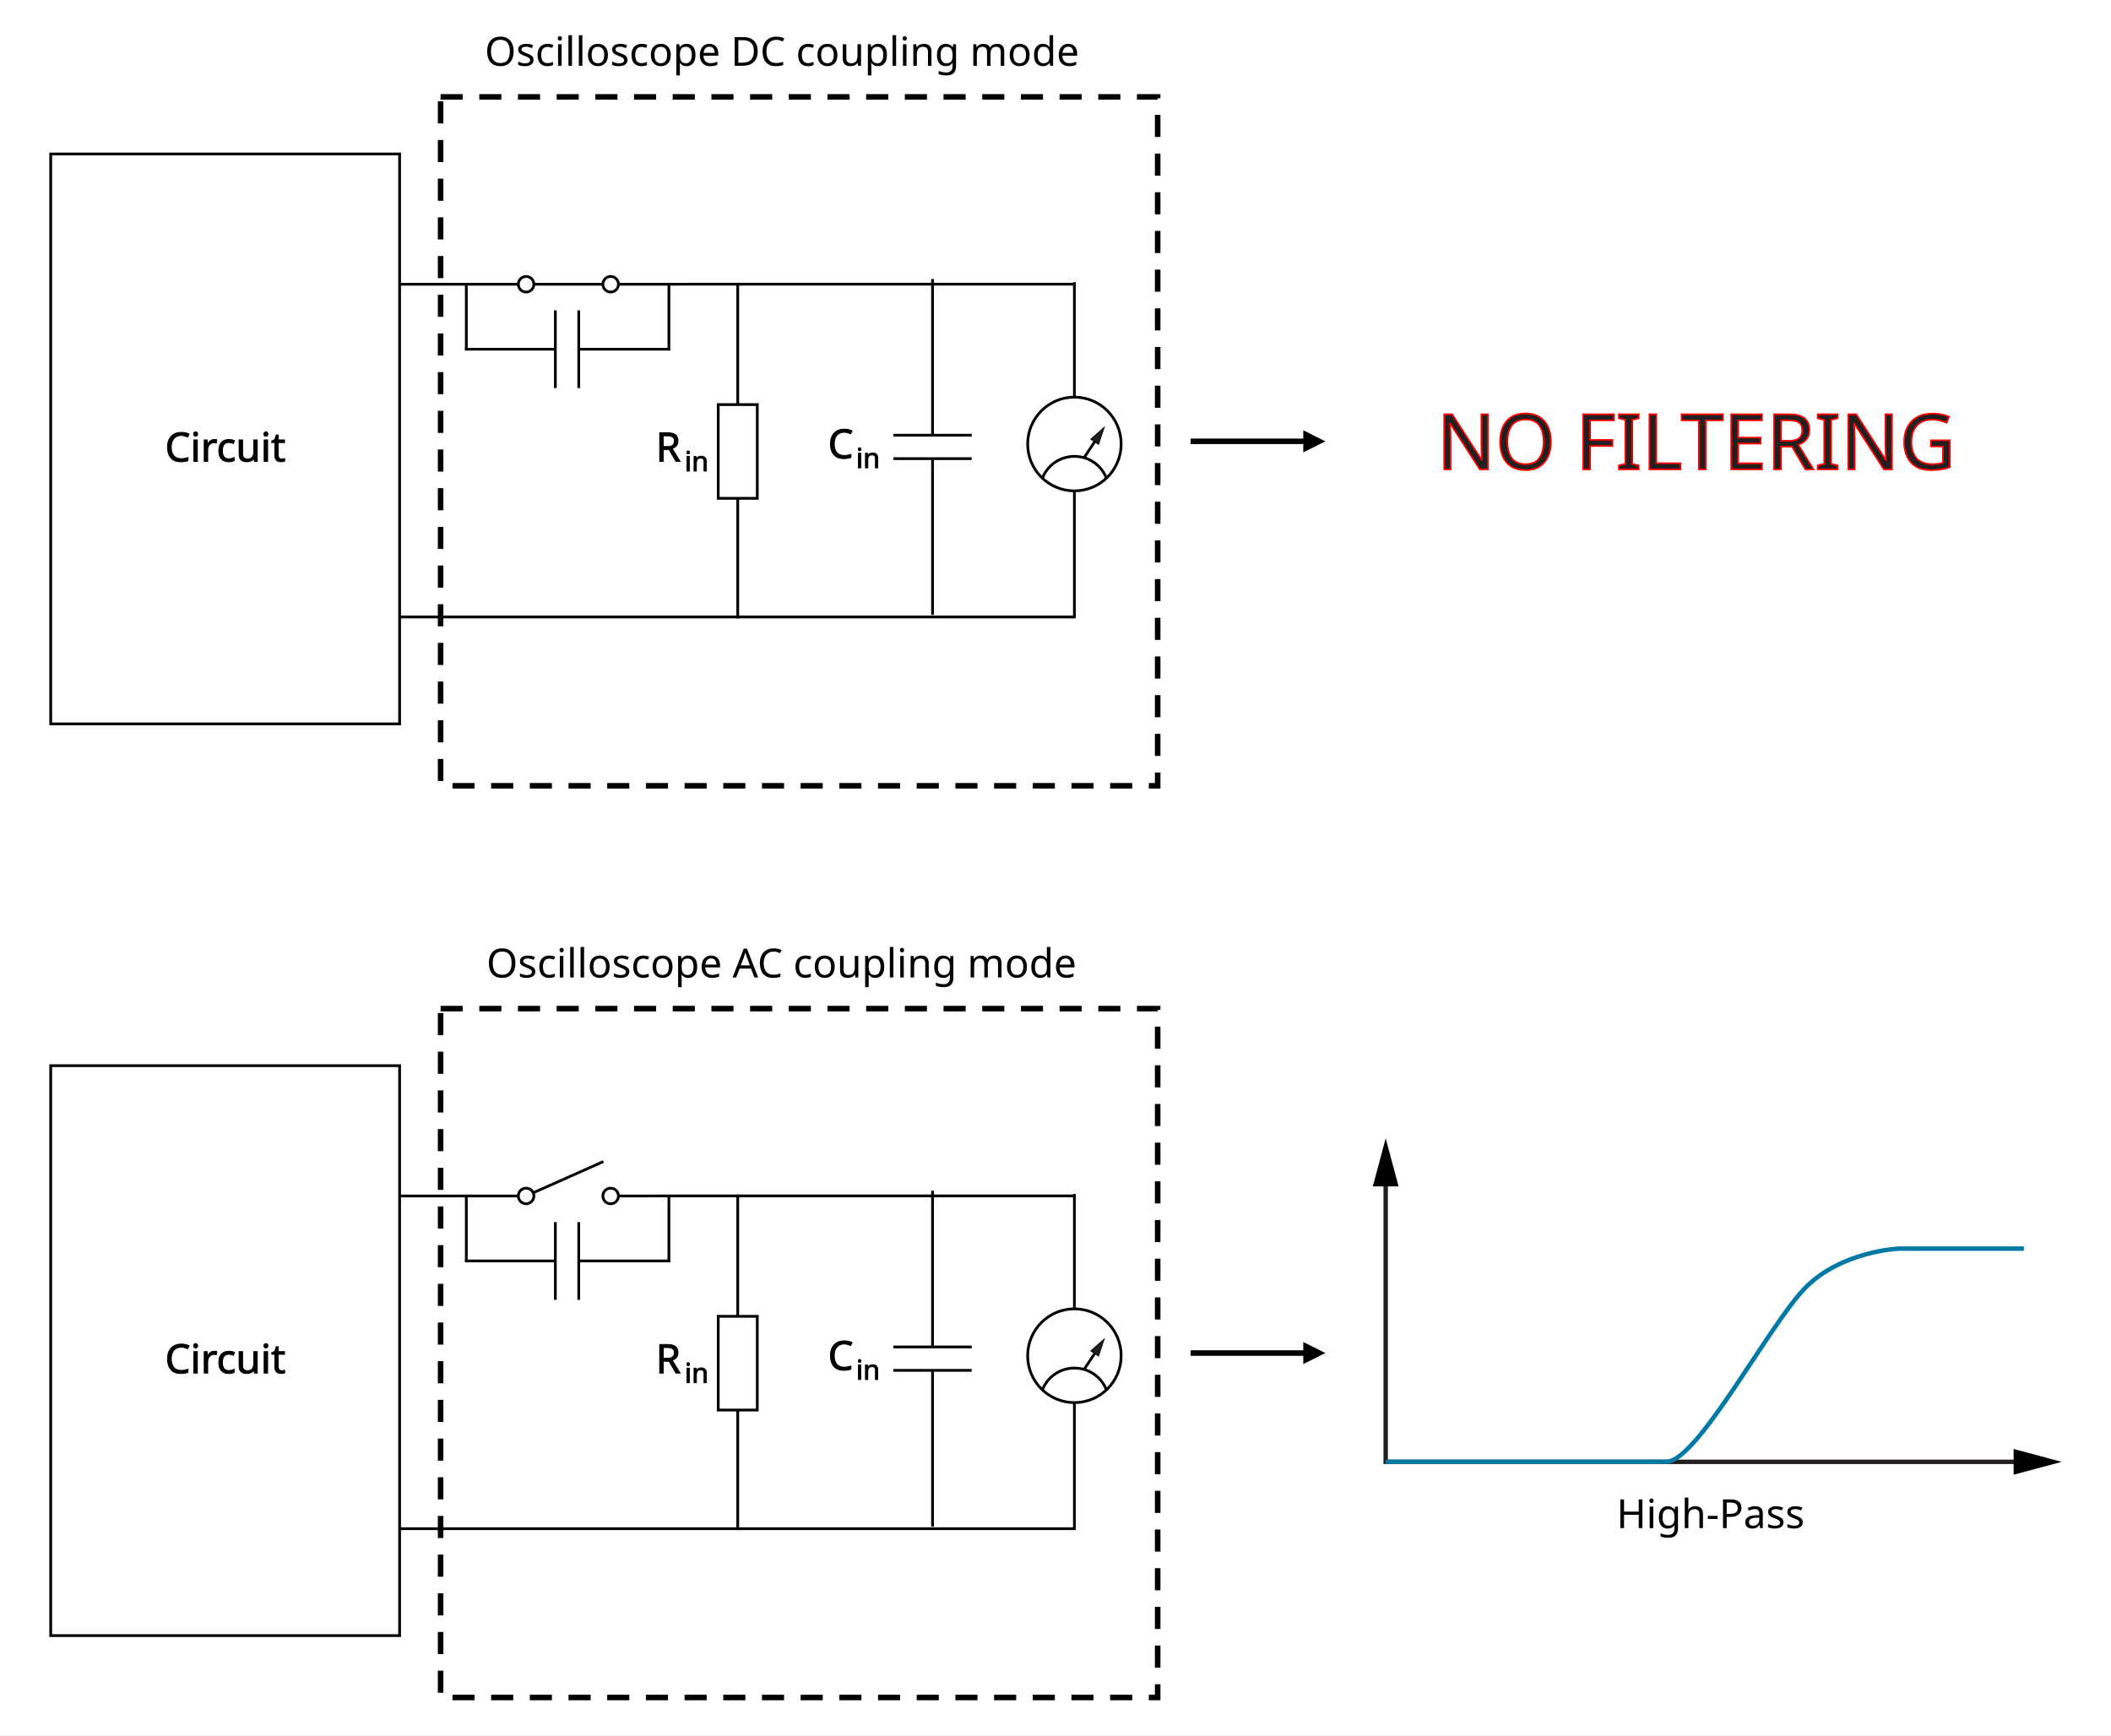
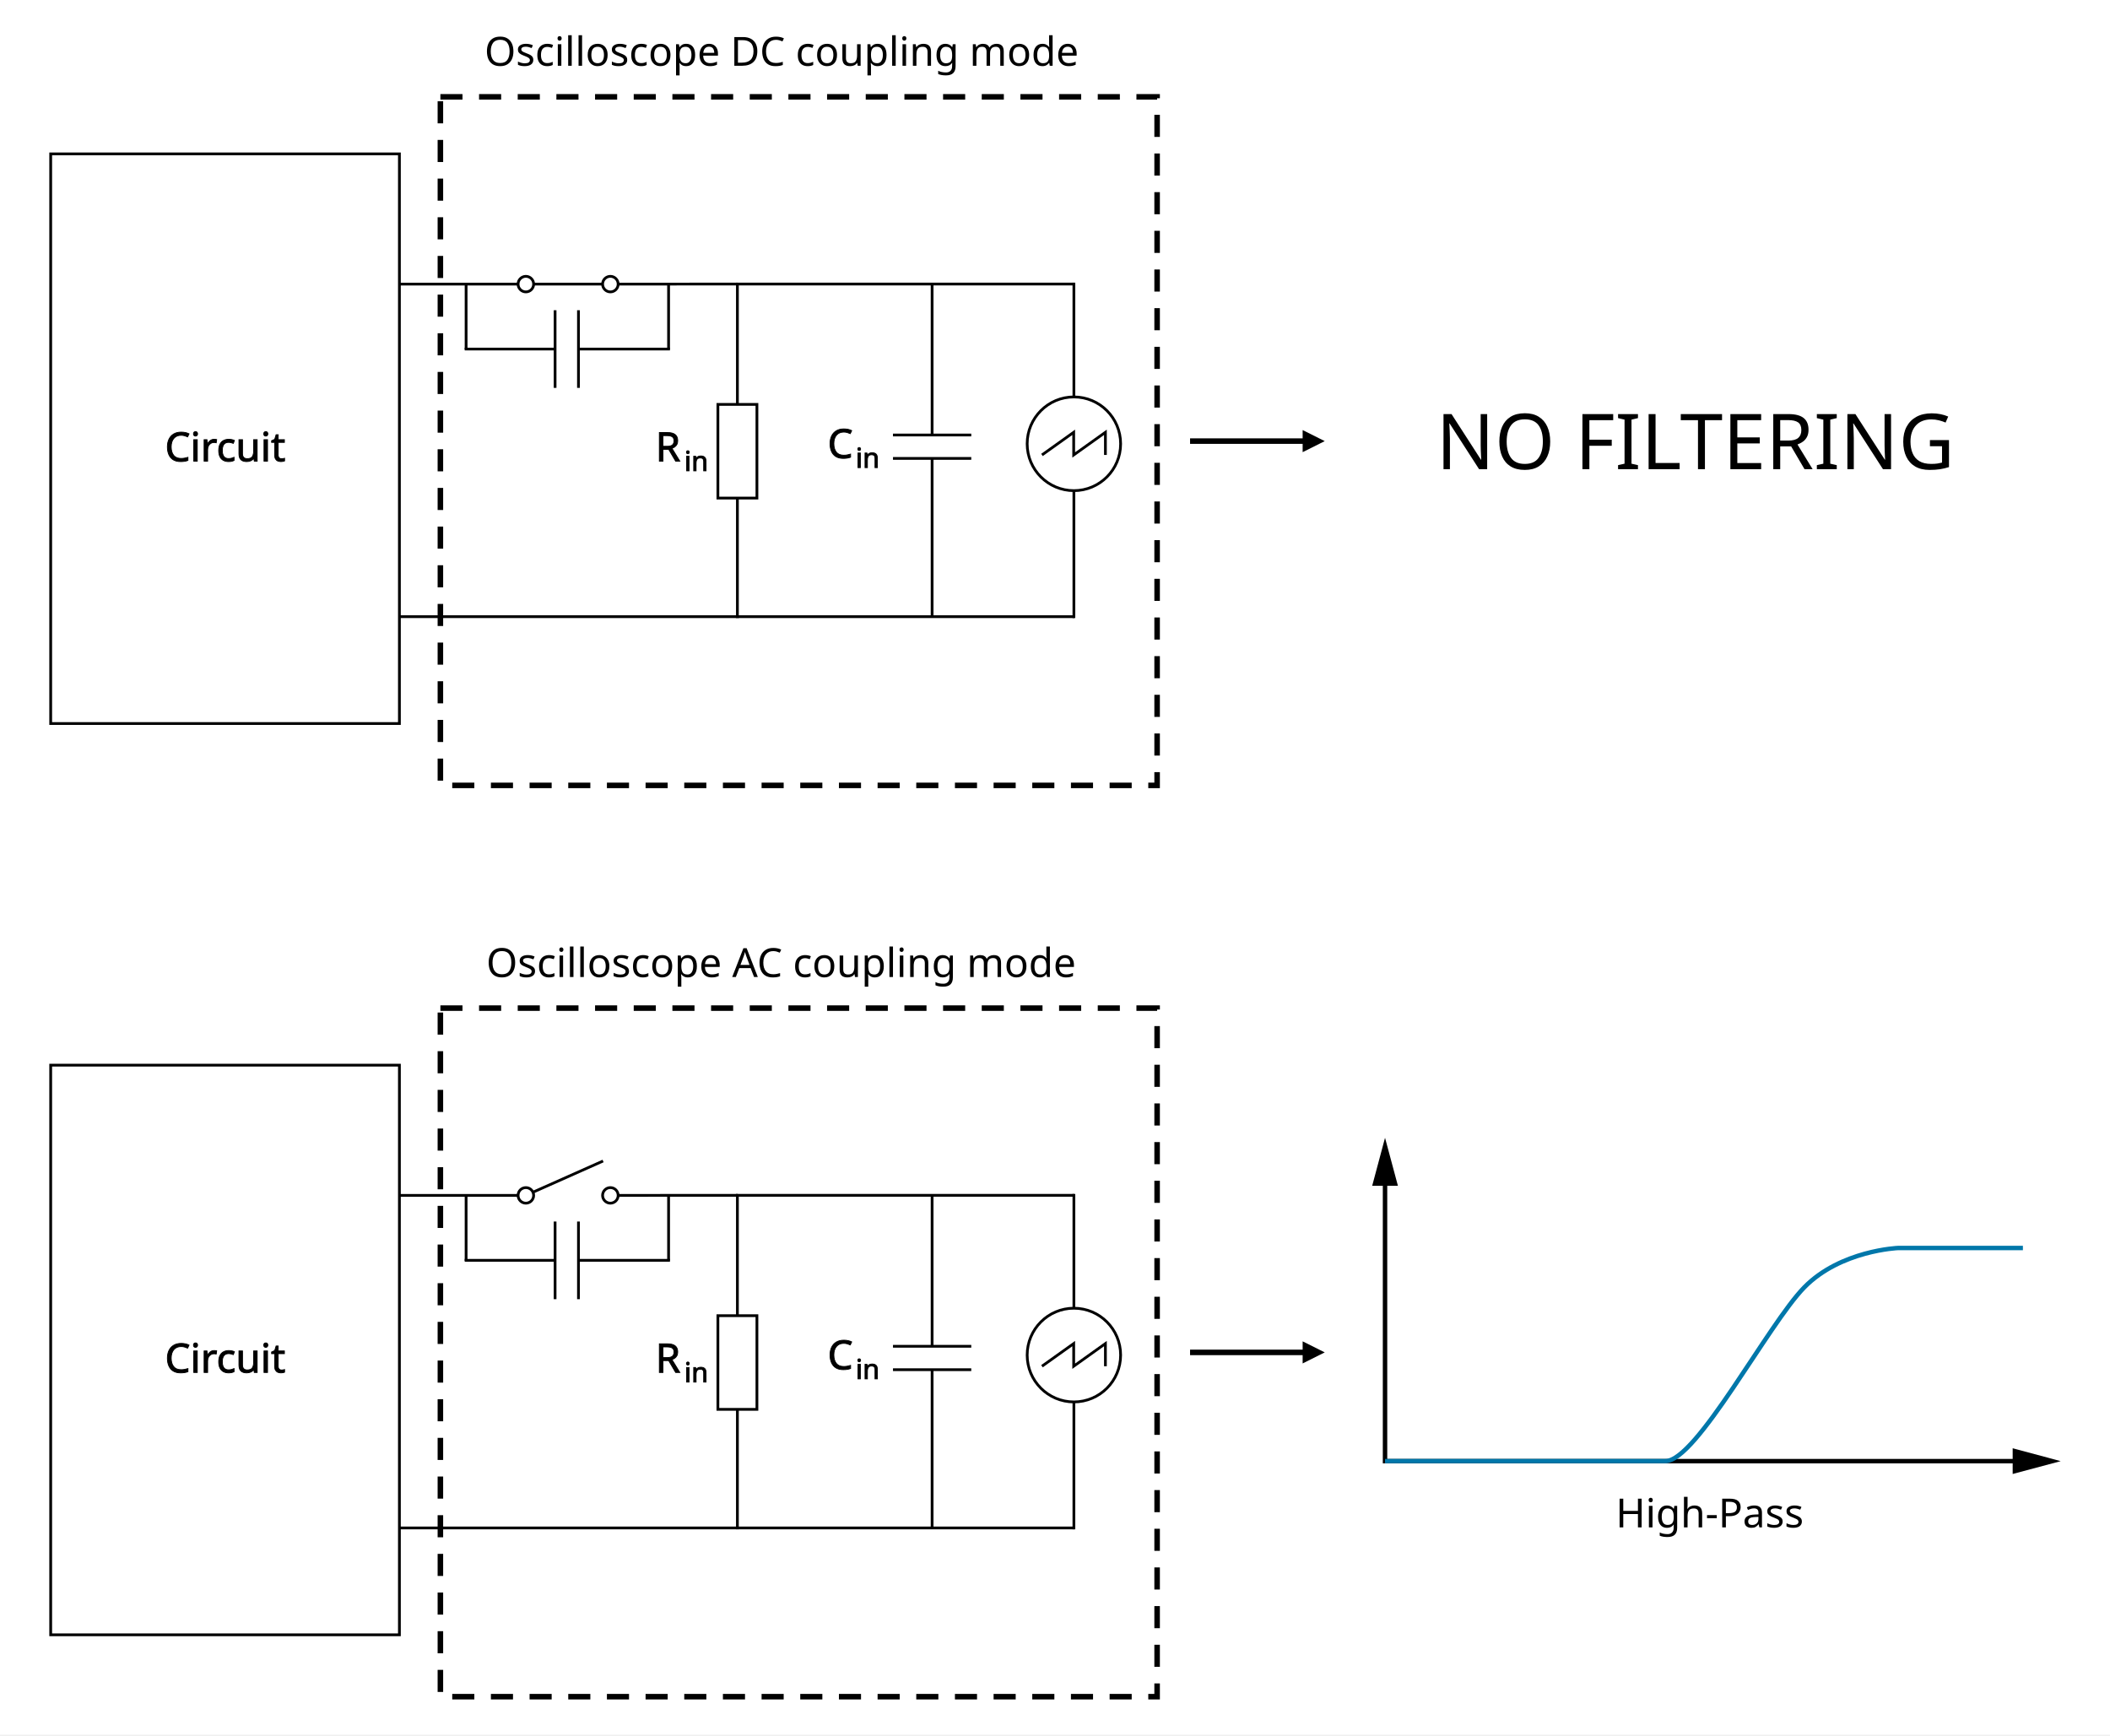
- <svg xmlns="http://www.w3.org/2000/svg" viewBox="0 0 2626 2159" overflow="hidden">
+ <svg xmlns="http://www.w3.org/2000/svg" viewBox="0 0 2626 2160" overflow="hidden">
  <path fill="#fff" paint-order="stroke markers fill" d="M0 0h2626v2159H0z" />
  <text font-family="Aptos, Aptos_MSFontService, sans-serif" font-weight="400" font-size="50" style="text-decoration-line:none" x="550.56" y="1229" transform="translate(54.587 -12.974)">Oscilloscope AC
      coupling mode</text>
  <path d="M1621.207 1669.476v10.31h-140.12v6.879h140.12v10.31l27.5-13.75zm0-1134.2v10.31h-140.12v6.879h140.12v10.31l27.5-13.75z" />
  <g stroke="#000">
-     <g clip-path="url(#clip6)" transform="translate(-990.413 1048.226)">
-       <g stroke-width="3.428" stroke-miterlimit="10" fill="none" clip-path="url(#clip7)">
-         <path d="M485.828 471.26V276.936m0 417.819V500.397m48.607-29.137h-97.179m0 29.137h97.179" transform="matrix(1.00246 0 0 1 1663.45 156.131)" />
+     <g transform="translate(-990.413 1048.226)">
+       <g stroke-width="3.428" stroke-miterlimit="10" fill="none">
+         <path d="M485.828 471.26V282.435m0 415.318V500.398m48.607-29.137h-97.179m0 29.137h97.179" transform="matrix(1.00246 0 0 1 1663.45 156.131)" />
      </g>
    </g>
    <path d="M485.938 427.652V276.998m0 416.534V544.225m-24.274-116.573h48.583v116.573h-48.583z" transform="matrix(1 0 0 1.00012 431.787 1209.831)" stroke-width="3.429" stroke-miterlimit="10" fill="none" />
-     <g clip-path="url(#clip8)" transform="translate(-990.413 1048.226)">
-       <g stroke-width="3.409" stroke-miterlimit="10" fill="none" clip-path="url(#clip9)">
+     <g transform="translate(-990.413 1048.226)">
+       <g stroke-width="3.409" stroke-miterlimit="10" fill="none">
        <path d="M483.131 468.643V356.699m0 254.266V497.618m48.337-28.975h-96.64m0 28.975h96.64" transform="matrix(0 -1 1.00458 0 1210.45 1003.56)" />
      </g>
    </g>
    <path stroke-width="3.438" stroke-miterlimit="8" fill="none" d="M63.087 1325.726h434v709h-434zm854.74 576H497.088m839.999 0H918.084m418.743-414H916.088" />
    <path stroke-width="6.875" stroke-miterlimit="8" stroke-dasharray="27.5 20.625" fill="none" d="M548.087 1254.726h892v857h-892z" />
    <text font-family="Aptos, Aptos_MSFontService, sans-serif" font-weight="400" font-size="50" style="text-decoration-line:none" x="761.18" y="587" transform="translate(54.587 1121.226)">R</text>
    <text font-family="Aptos, Aptos_MSFontService, sans-serif" font-weight="400" font-size="34" style="text-decoration-line:none" x="797.095" y="599" transform="translate(54.587 1121.226)">in</text>
    <text font-family="Aptos, Aptos_MSFontService, sans-serif" font-weight="400" font-size="50" style="text-decoration-line:none" x="975.38" y="583" transform="translate(54.587 1121.226)">C</text>
    <text font-family="Aptos, Aptos_MSFontService, sans-serif" font-weight="400" font-size="34" style="text-decoration-line:none" x="1010.32" y="595" transform="translate(54.587 1121.226)">in</text>
    <path d="M485.264 392.375l-.088-148.825m.088 422.113V517.004m9.69-9.724c0 5.351-4.338 9.689-9.69 9.689-5.351 0-9.689-4.338-9.689-9.689 0-5.352 4.338-9.69 9.689-9.69a9.69 9.69 0 019.69 9.69zm0-105.181c0 5.351-4.338 9.689-9.69 9.689-5.351 0-9.689-4.338-9.689-9.689 0-5.352 4.338-9.69 9.689-9.69a9.69 9.69 0 019.69 9.69zm-13.627 96.347l-38.861-87.274" transform="matrix(0 1.00018 -1 0 1161.737 1002.462)" stroke-width="3.424" stroke-miterlimit="10" fill="none" />
    <path d="M832.087 1568.779v-81.053m-252 81.553v-81.053" stroke-width="3.438" stroke-miterlimit="8" fill="none" />
    <text font-family="Aptos, Aptos_MSFontService, sans-serif" font-weight="400" font-size="50" style="text-decoration-line:none" x="150.68" y="587" transform="translate(54.587 1121.226)">Circuit</text>
-     <path d="M499.242 447.109V304.591m0 416.684V563.373m58.149-58.149c0 32.115-26.035 58.149-58.149 58.149-32.115 0-58.15-26.034-58.15-58.149s26.035-58.149 58.15-58.149c32.114 0 58.149 26.034 58.149 58.149z" stroke-width="3.419" stroke-miterlimit="10" fill="none" transform="matrix(1 0 0 1.00288 837.277 1179.878)" />
-     <path d="M459.382 547.579c6.29-15.861 21.776-27.04 39.86-27.04s32.988 10.802 39.483 26.186m-27.45-24.477l15.349-23.109" stroke-width="3.419" stroke-miterlimit="10" fill="none" transform="matrix(1 0 0 1.00288 837.277 1179.878)" />
-     <path d="M529.256 505.6l7.077-21.092-16.683 14.734z" fill="#231f20" transform="matrix(1 0 0 1.00288 837.277 1179.878)" />
+     <g fill="none">
+       <path stroke-width="3.424" d="M1296.782 1700.444l39.479-28.2v28.2l39.478-28.2v28.2" color="#000" font-size="13.333" overflow="visible" />
+       <path d="M499.242 447.109v-141.82m0 416.205V563.373m58.149-58.149c0 32.115-26.035 58.149-58.149 58.149-32.115 0-58.15-26.034-58.15-58.149s26.035-58.149 58.15-58.149c32.114 0 58.149 26.034 58.149 58.149z" stroke-width="3.419" stroke-miterlimit="10" transform="matrix(1 0 0 1.00288 837.277 1179.878)" />
+     </g>
  </g>
  <text font-family="Aptos, Aptos_MSFontService, sans-serif" font-weight="400" font-size="50" style="text-decoration-line:none" x="548.387" y="94.8" transform="translate(54.587 -12.974)">Oscilloscope DC
      coupling mode</text>
  <g stroke="#000">
-     <g clip-path="url(#clip6)" transform="translate(-990.413 -85.974)">
-       <g stroke-width="3.428" stroke-miterlimit="10" fill="none" clip-path="url(#clip7)">
-         <path d="M485.828 471.26V276.936m0 417.819V500.397m48.607-29.137h-97.179m0 29.137h97.179" transform="matrix(1.00246 0 0 1 1663.45 156.131)" />
+     <g transform="translate(-990.413 -85.974)">
+       <g stroke-width="3.428" stroke-miterlimit="10" fill="none">
+         <path d="M485.828 471.26V282.736m0 414.719V500.397m48.607-29.137h-97.179m0 29.137h97.179" transform="matrix(1.00246 0 0 1 1663.45 156.131)" />
      </g>
    </g>
    <path d="M485.938 427.652V276.998m0 416.534V544.225m-24.274-116.573h48.583v116.573h-48.583z" transform="matrix(1 0 0 1.00012 431.787 75.631)" stroke-width="3.429" stroke-miterlimit="10" fill="none" />
-     <g clip-path="url(#clip8)" transform="translate(-990.413 -85.974)">
-       <g stroke-width="3.409" stroke-miterlimit="10" fill="none" clip-path="url(#clip9)">
+     <g transform="translate(-990.413 -85.974)">
+       <g stroke-width="3.409" stroke-miterlimit="10" fill="none">
        <path d="M483.131 468.643V356.699m0 254.266V497.422m48.337-28.779h-96.64m0 28.975h96.64" transform="matrix(0 -1 1.00458 0 1210.45 1003.56)" />
      </g>
    </g>
    <path stroke-width="3.438" stroke-miterlimit="8" fill="none" d="M63.087 191.526h434v709h-434zm854.74 576H497.088m839.999 0H918.084m418.743-414H916.088" />
    <path stroke-width="6.875" stroke-miterlimit="8" stroke-dasharray="27.5 20.625" fill="none" d="M548.087 120.526h892v857h-892z" />
    <text font-family="Aptos, Aptos_MSFontService, sans-serif" font-weight="400" font-size="50" style="text-decoration-line:none" x="761.18" y="587" transform="translate(54.587 -12.974)">R</text>
    <text font-family="Aptos, Aptos_MSFontService, sans-serif" font-weight="400" font-size="34" style="text-decoration-line:none" x="797.095" y="599" transform="translate(54.587 -12.974)">in</text>
    <text font-family="Aptos, Aptos_MSFontService, sans-serif" font-weight="400" font-size="50" style="text-decoration-line:none" x="975.38" y="583" transform="translate(54.587 -12.974)">C</text>
    <text font-family="Aptos, Aptos_MSFontService, sans-serif" font-weight="400" font-size="34" style="text-decoration-line:none" x="1010.32" y="595" transform="translate(54.587 -12.974)">in</text>
    <g stroke-width="3.424" stroke-miterlimit="10">
      <path d="M485.264 392.375l-.088-148.825m.088 422.113V382.404" fill="none" transform="matrix(0 1.00018 -1 0 1161.737 -131.738)" />
      <path d="M494.954 507.28c0 5.351-4.338 9.689-9.69 9.689-5.351 0-9.689-4.338-9.689-9.689 0-5.352 4.338-9.69 9.689-9.69a9.69 9.69 0 019.69 9.69zm0-105.181c0 5.351-4.338 9.689-9.69 9.689-5.351 0-9.689-4.338-9.689-9.689 0-5.352 4.338-9.69 9.689-9.69a9.69 9.69 0 019.69 9.69z" fill="#fff" transform="matrix(0 1.00018 -1 0 1161.737 -131.738)" />
    </g>
    <path d="M832.087 434.579v-81.053m-252 81.553v-81.053" stroke-width="3.438" stroke-miterlimit="8" fill="none" />
    <text font-family="Aptos, Aptos_MSFontService, sans-serif" font-weight="400" font-size="50" style="text-decoration-line:none" x="150.68" y="587" transform="translate(54.587 -12.974)">Circuit</text>
-     <path d="M499.242 447.109V304.591m0 416.684V563.373m58.149-58.149c0 32.115-26.035 58.149-58.149 58.149-32.115 0-58.15-26.034-58.15-58.149s26.035-58.149 58.15-58.149c32.114 0 58.149 26.034 58.149 58.149z" stroke-width="3.419" stroke-miterlimit="10" fill="none" transform="matrix(1 0 0 1.00288 837.277 45.678)" />
-     <path d="M459.382 547.579c6.29-15.861 21.776-27.04 39.86-27.04s32.988 10.802 39.483 26.186m-27.45-24.477l15.349-23.109" stroke-width="3.419" stroke-miterlimit="10" fill="none" transform="matrix(1 0 0 1.00288 837.277 45.678)" />
-     <path d="M529.256 505.6l7.077-21.092-16.683 14.734z" fill="#231f20" transform="matrix(1 0 0 1.00288 837.277 45.678)" />
+     <g fill="none">
+       <path stroke-width="3.424" d="M1296.783 566.243l39.478-28.198v28.198l39.478-28.198v28.198" color="#000" font-size="13.333" overflow="visible" />
+       <path d="M499.242 447.109V305.243m0 416.251V563.373m58.149-58.149c0 32.115-26.035 58.149-58.149 58.149-32.115 0-58.15-26.034-58.15-58.149s26.035-58.149 58.15-58.149c32.114 0 58.149 26.034 58.149 58.149z" stroke-width="3.419" stroke-miterlimit="10" transform="matrix(1 0 0 1.00288 837.278 45.678)" />
+     </g>
  </g>
-   <path stroke="#231f20" fill="none" stroke-miterlimit="10" d="M1723.74 1464.916v353.656h792.046" stroke-width="5.513" />
+   <path stroke="#000" fill="none" stroke-miterlimit="10" d="M1723.74 1464.916v353.656h792.046" stroke-width="5.513" />
  <path class="cls-2" d="M1707.752 1475.887l15.987-59.76 16.043 59.76zm797.118 358.673l59.761-15.988-59.76-16.042z" />
-   <path d="M2517.605 1553.289H2362.36s-71.613 2.811-116.764 48.9-134.13 216.328-172.831 216.328h-349.08" stroke="#007aa5" fill="none" stroke-miterlimit="10" stroke-width="5.513" />
+   <path d="M2517.605 1553.289H2362.36s-71.613 2.811-116.764 48.9-134.13 216.328-172.831 216.328h-349.08" stroke="#07a" fill="none" stroke-miterlimit="10" stroke-width="5.513" />
  <text class="cls-3" style="-inkscape-font-specification:'Aptos, Aptos_MSFontService, sans-serif'" x="276.479" y="104.572" font-weight="400" font-size="9.07" font-family="Aptos,Aptos_MSFontService,sans-serif" transform="translate(486.631 1324.556) scale(5.51296)">
    <tspan x="276.479" y="104.572" style="-inkscape-font-specification:'Aptos, Aptos_MSFontService, sans-serif'">
         High-Pass</tspan>
  </text>
-   <text class="cls-3" style="-inkscape-font-specification:'Aptos, Aptos_MSFontService, sans-serif'" x="1732.621" y="596.898" font-weight="400" font-size="96" font-family="Aptos,Aptos_MSFontService,sans-serif" fill="#231f20" stroke-width="2" stroke="#ff0101" transform="translate(54.587 -12.974)">
+   <text class="cls-3" style="-inkscape-font-specification:'Aptos, Aptos_MSFontService, sans-serif'" x="1732.621" y="596.898" font-weight="400" font-size="96" font-family="Aptos,Aptos_MSFontService,sans-serif" fill="#000" transform="translate(54.587 -12.974)">
    <tspan x="1732.621" y="596.898" style="-inkscape-font-specification:'Aptos, Aptos_MSFontService, sans-serif'">NO
         FILTERING</tspan>
  </text>
</svg>
